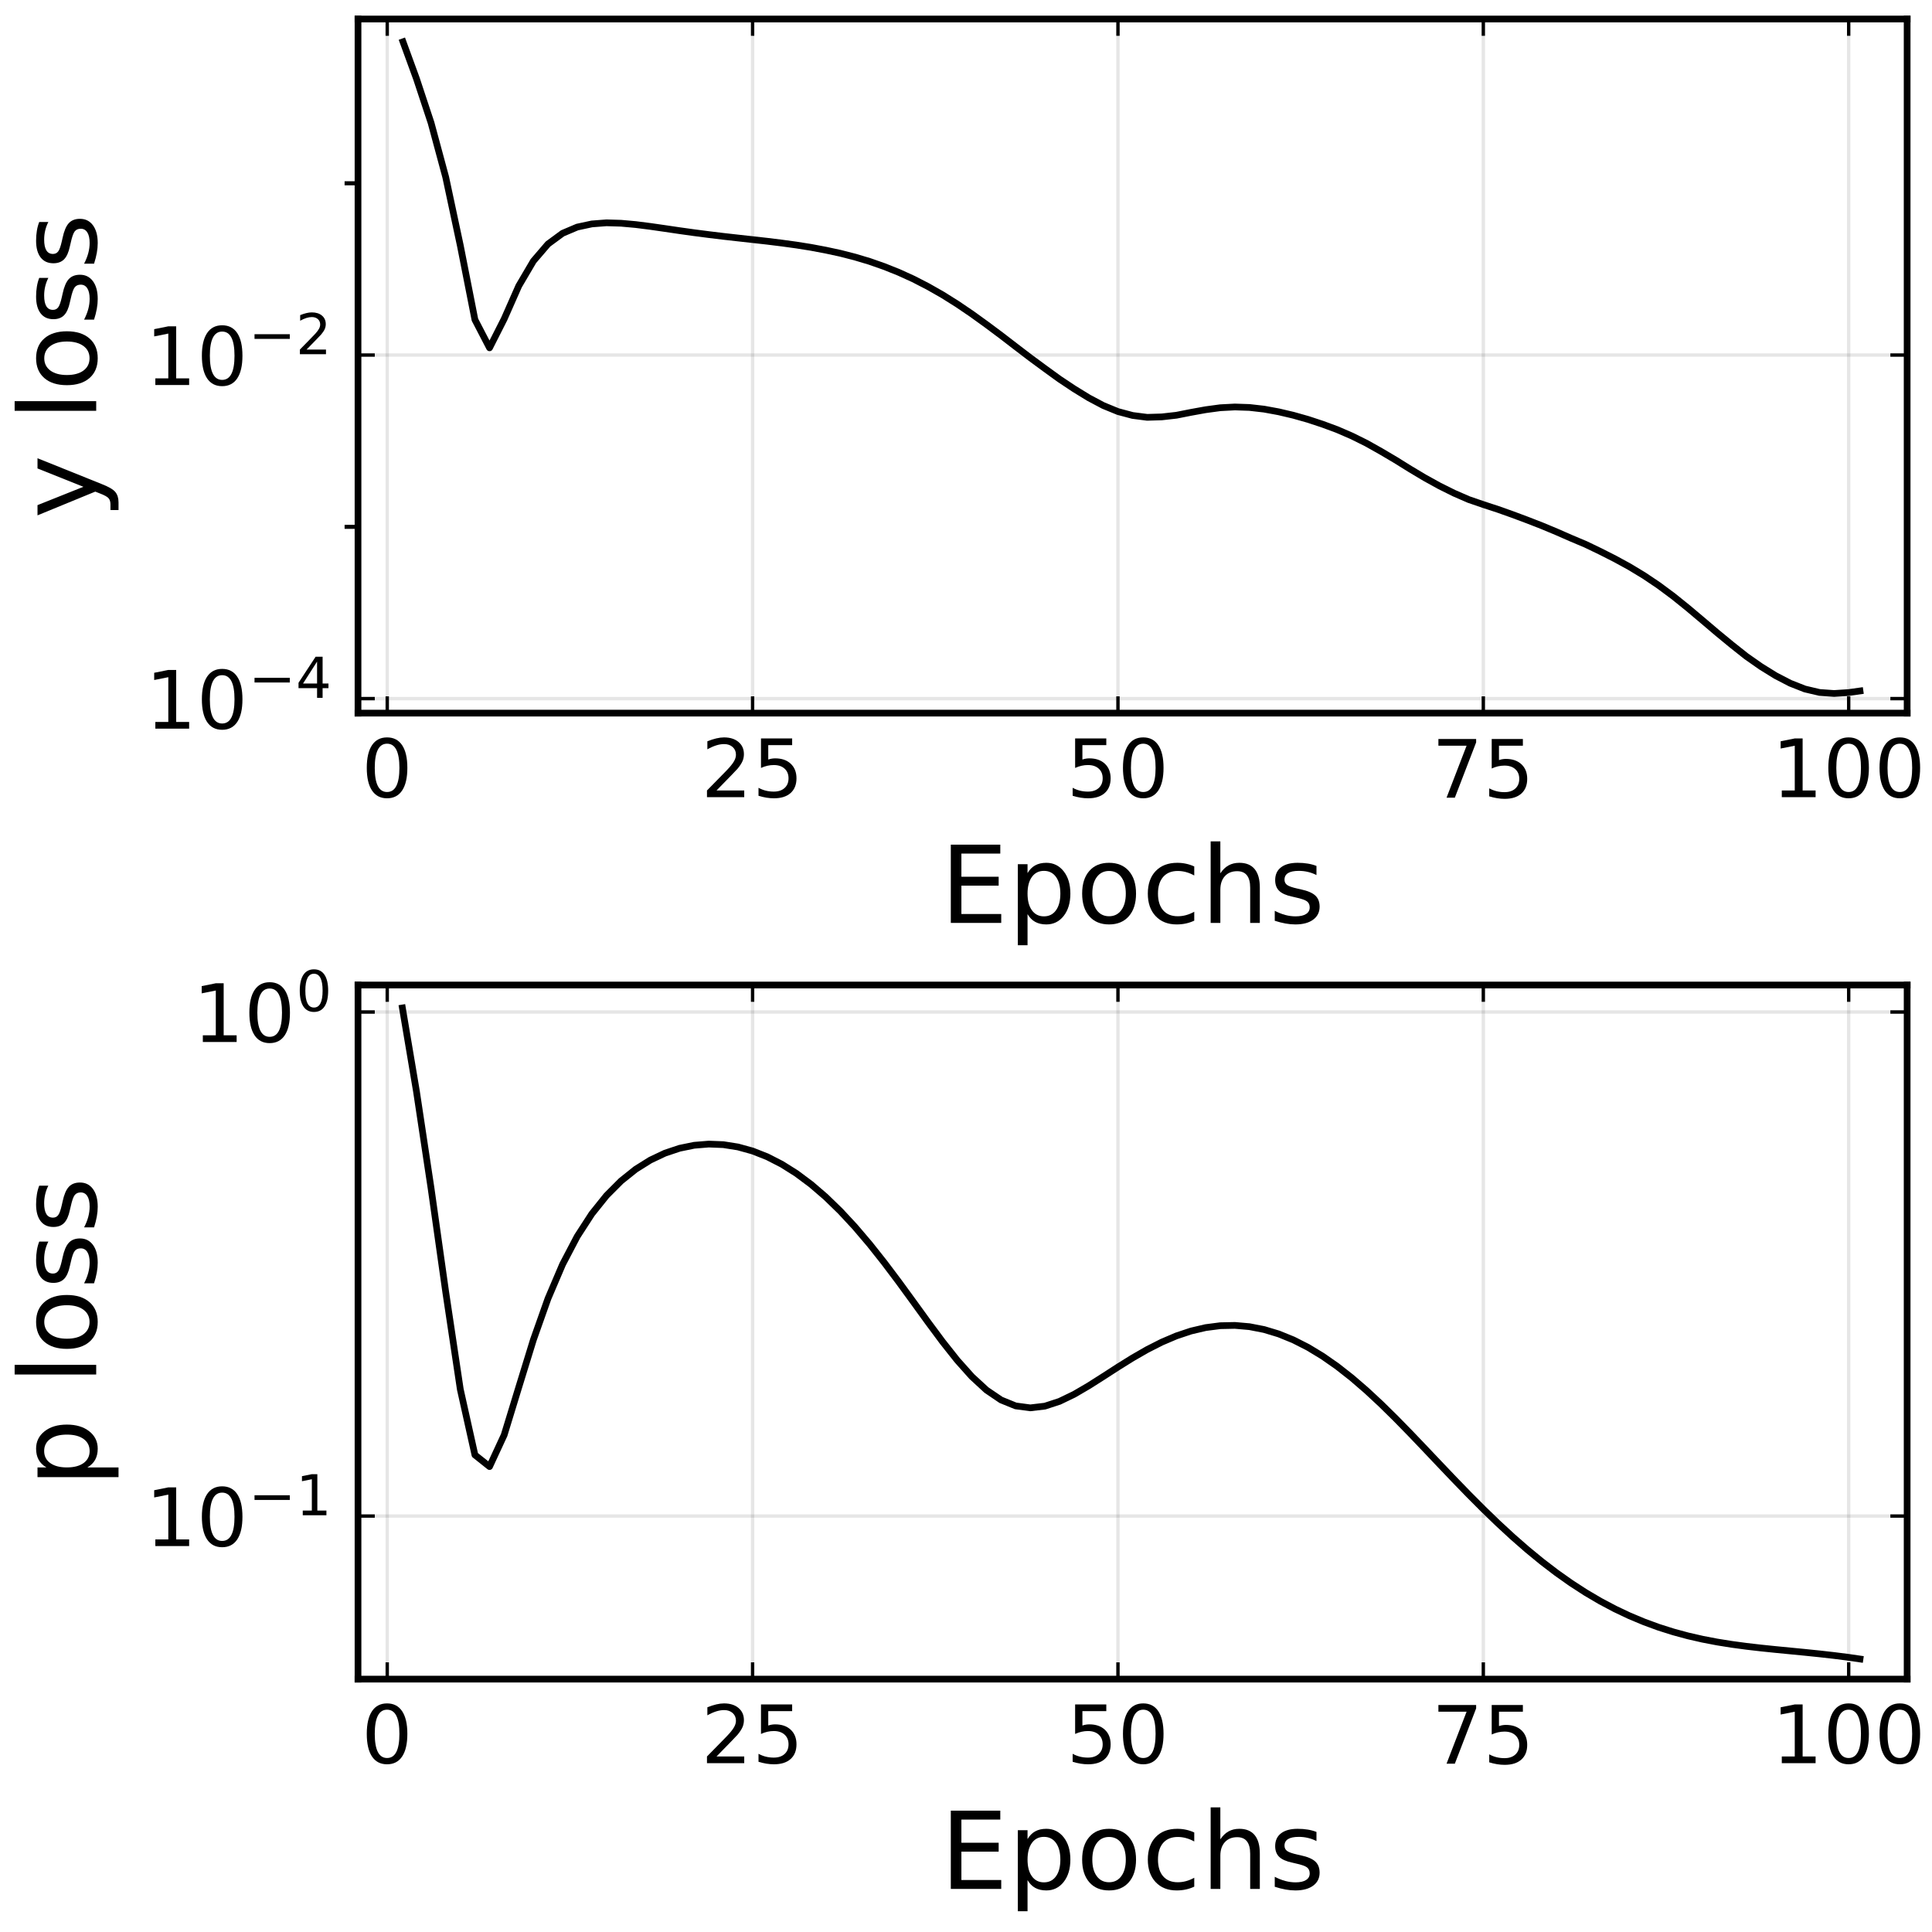
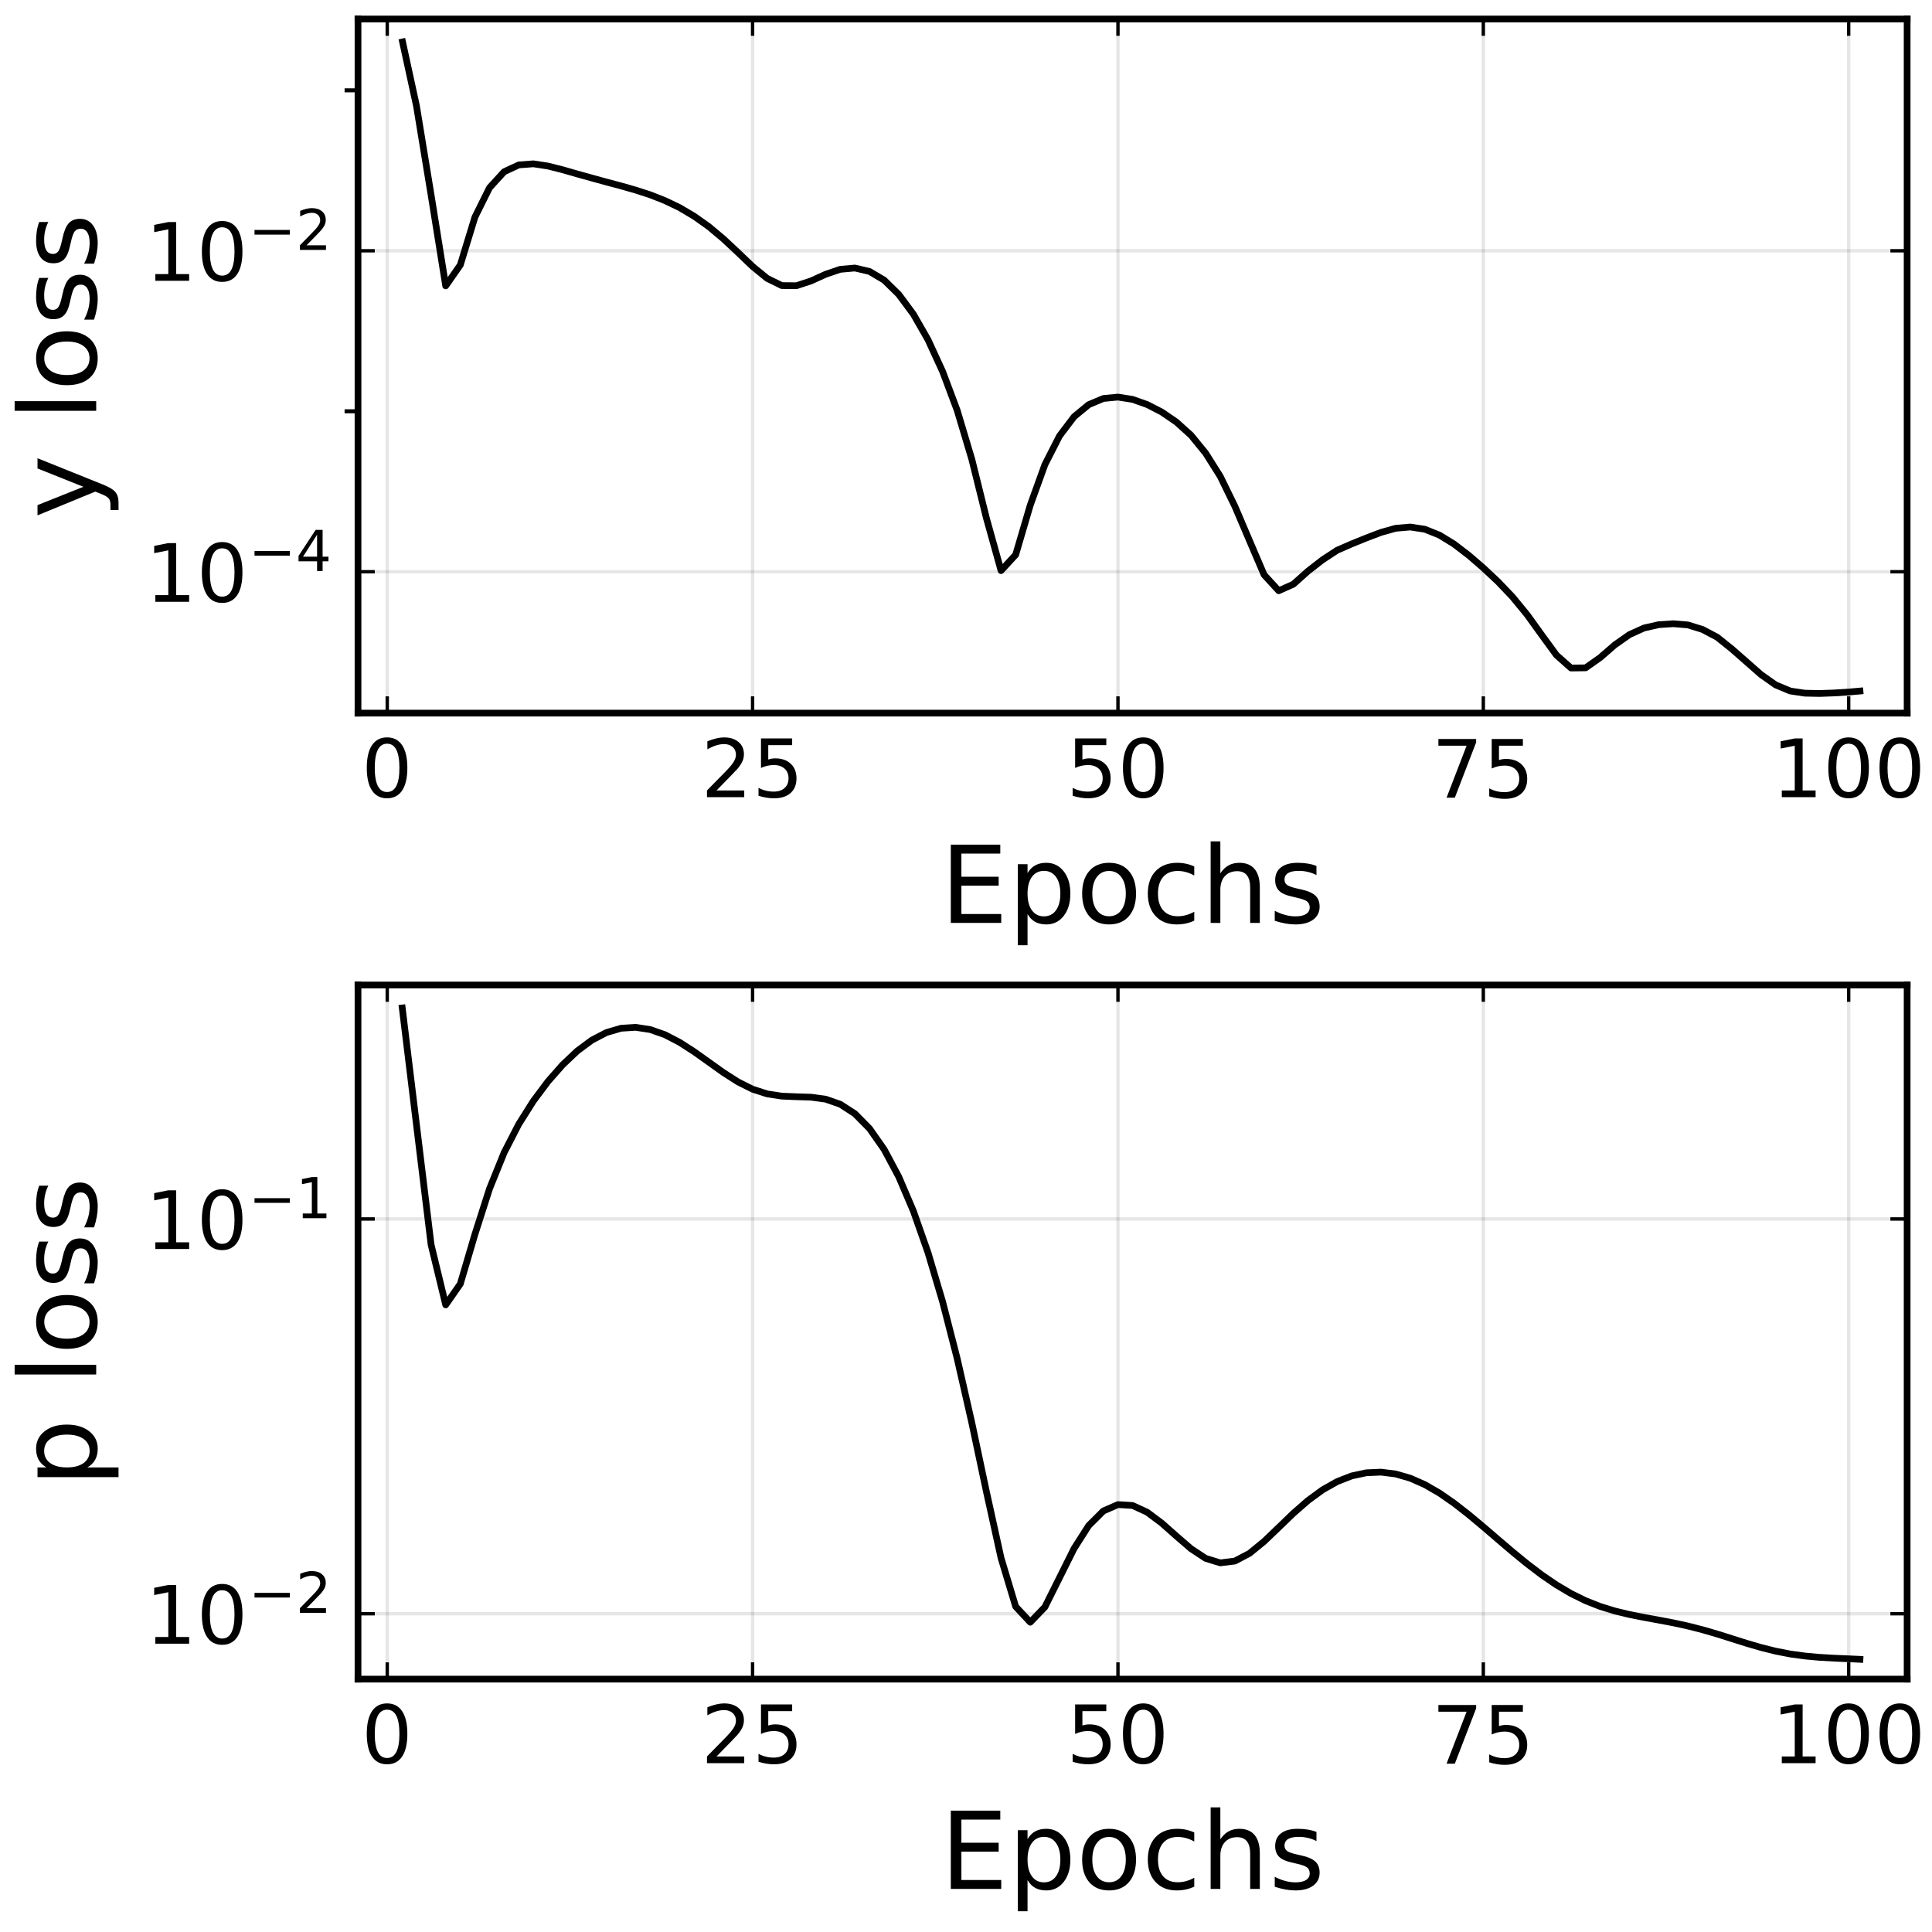
<svg xmlns="http://www.w3.org/2000/svg" xmlns:xlink="http://www.w3.org/1999/xlink" width="288pt" height="288pt" viewBox="0 0 288 288" version="1.1">
  <defs>
    <style type="text/css">*{stroke-linejoin: round; stroke-linecap: butt}</style>
  </defs>
  <g id="figure_1">
    <g id="patch_1">
      <path d="M 0 288  L 288 288  L 288 0  L 0 0  z " style="fill: #ffffff" />
    </g>
    <g id="axes_1">
      <g id="patch_2">
        <path d="M 53.368 106.305  L 284.294 106.305  L 284.294 2.835  L 53.368 2.835  z " style="fill: #ffffff" />
      </g>
      <g id="matplotlib.axis_1">
        <g id="xtick_1">
          <g id="line2d_1">
-             <path d="M 57.725 106.305  L 57.725 2.835  " clip-path="url(#p3e927231e0)" style="fill: none; stroke: #000000; stroke-opacity: 0.1; stroke-width: 0.5; stroke-linecap: square" />
+             <path d="M 57.725 106.305  L 57.725 2.835  " clip-path="url(#p02637c299b)" style="fill: none; stroke: #000000; stroke-opacity: 0.1; stroke-width: 0.5; stroke-linecap: square" />
          </g>
          <g id="line2d_2">
            <defs>
-               <path id="m2ea6e1e4ed" d="M 0 0  L 0 -2.5  " style="stroke: #000000; stroke-width: 0.5" />
-             </defs>
-             <g>
-               <use xlink:href="#m2ea6e1e4ed" x="57.725" y="106.305" style="stroke: #000000; stroke-width: 0.5" />
+               <path id="m5fbf1c9832" d="M 0 0  L 0 -2.5  " style="stroke: #000000; stroke-width: 0.5" />
+             </defs>
+             <g>
+               <use xlink:href="#m5fbf1c9832" x="57.725" y="106.305" style="stroke: #000000; stroke-width: 0.5" />
            </g>
          </g>
          <g id="line2d_3">
            <defs>
-               <path id="m0c3aa3d3f2" d="M 0 0  L 0 2.5  " style="stroke: #000000; stroke-width: 0.5" />
-             </defs>
-             <g>
-               <use xlink:href="#m0c3aa3d3f2" x="57.725" y="2.835" style="stroke: #000000; stroke-width: 0.5" />
+               <path id="m6d2b171570" d="M 0 0  L 0 2.5  " style="stroke: #000000; stroke-width: 0.5" />
+             </defs>
+             <g>
+               <use xlink:href="#m6d2b171570" x="57.725" y="2.835" style="stroke: #000000; stroke-width: 0.5" />
            </g>
          </g>
          <g id="text_1">
            <g transform="translate(53.8848 118.9235)scale(0.12 -0.12)">
              <defs>
                <path id="DejaVuSans-30" d="M 2034 4250  Q 1547 4250 1301 3770  Q 1056 3291 1056 2328  Q 1056 1369 1301 889  Q 1547 409 2034 409  Q 2525 409 2770 889  Q 3016 1369 3016 2328  Q 3016 3291 2770 3770  Q 2525 4250 2034 4250  z M 2034 4750  Q 2819 4750 3233 4129  Q 3647 3509 3647 2328  Q 3647 1150 3233 529  Q 2819 -91 2034 -91  Q 1250 -91 836 529  Q 422 1150 422 2328  Q 422 3509 836 4129  Q 1250 4750 2034 4750  z " transform="scale(0.015625)" />
              </defs>
              <use xlink:href="#DejaVuSans-30" transform="translate(0 0.78125)" />
            </g>
          </g>
        </g>
        <g id="xtick_2">
          <g id="line2d_4">
-             <path d="M 112.189 106.305  L 112.189 2.835  " clip-path="url(#p3e927231e0)" style="fill: none; stroke: #000000; stroke-opacity: 0.1; stroke-width: 0.5; stroke-linecap: square" />
+             <path d="M 112.189 106.305  L 112.189 2.835  " clip-path="url(#p02637c299b)" style="fill: none; stroke: #000000; stroke-opacity: 0.1; stroke-width: 0.5; stroke-linecap: square" />
          </g>
          <g id="line2d_5">
            <g>
-               <use xlink:href="#m2ea6e1e4ed" x="112.189" y="106.305" style="stroke: #000000; stroke-width: 0.5" />
+               <use xlink:href="#m5fbf1c9832" x="112.189" y="106.305" style="stroke: #000000; stroke-width: 0.5" />
            </g>
          </g>
          <g id="line2d_6">
            <g>
-               <use xlink:href="#m0c3aa3d3f2" x="112.189" y="2.835" style="stroke: #000000; stroke-width: 0.5" />
+               <use xlink:href="#m6d2b171570" x="112.189" y="2.835" style="stroke: #000000; stroke-width: 0.5" />
            </g>
          </g>
          <g id="text_2">
            <g transform="translate(104.5087 118.9235)scale(0.12 -0.12)">
              <defs>
                <path id="DejaVuSans-32" d="M 1228 531  L 3431 531  L 3431 0  L 469 0  L 469 531  Q 828 903 1448 1529  Q 2069 2156 2228 2338  Q 2531 2678 2651 2914  Q 2772 3150 2772 3378  Q 2772 3750 2511 3984  Q 2250 4219 1831 4219  Q 1534 4219 1204 4116  Q 875 4013 500 3803  L 500 4441  Q 881 4594 1212 4672  Q 1544 4750 1819 4750  Q 2544 4750 2975 4387  Q 3406 4025 3406 3419  Q 3406 3131 3298 2873  Q 3191 2616 2906 2266  Q 2828 2175 2409 1742  Q 1991 1309 1228 531  z " transform="scale(0.015625)" />
                <path id="DejaVuSans-35" d="M 691 4666  L 3169 4666  L 3169 4134  L 1269 4134  L 1269 2991  Q 1406 3038 1543 3061  Q 1681 3084 1819 3084  Q 2600 3084 3056 2656  Q 3513 2228 3513 1497  Q 3513 744 3044 326  Q 2575 -91 1722 -91  Q 1428 -91 1123 -41  Q 819 9 494 109  L 494 744  Q 775 591 1075 516  Q 1375 441 1709 441  Q 2250 441 2565 725  Q 2881 1009 2881 1497  Q 2881 1984 2565 2268  Q 2250 2553 1709 2553  Q 1456 2553 1204 2497  Q 953 2441 691 2322  L 691 4666  z " transform="scale(0.015625)" />
              </defs>
              <use xlink:href="#DejaVuSans-32" transform="translate(0 0.78125)" />
              <use xlink:href="#DejaVuSans-35" transform="translate(63.62305 0.78125)" />
            </g>
          </g>
        </g>
        <g id="xtick_3">
          <g id="line2d_7">
-             <path d="M 166.653 106.305  L 166.653 2.835  " clip-path="url(#p3e927231e0)" style="fill: none; stroke: #000000; stroke-opacity: 0.1; stroke-width: 0.5; stroke-linecap: square" />
+             <path d="M 166.653 106.305  L 166.653 2.835  " clip-path="url(#p02637c299b)" style="fill: none; stroke: #000000; stroke-opacity: 0.1; stroke-width: 0.5; stroke-linecap: square" />
          </g>
          <g id="line2d_8">
            <g>
-               <use xlink:href="#m2ea6e1e4ed" x="166.653" y="106.305" style="stroke: #000000; stroke-width: 0.5" />
+               <use xlink:href="#m5fbf1c9832" x="166.653" y="106.305" style="stroke: #000000; stroke-width: 0.5" />
            </g>
          </g>
          <g id="line2d_9">
            <g>
-               <use xlink:href="#m0c3aa3d3f2" x="166.653" y="2.835" style="stroke: #000000; stroke-width: 0.5" />
+               <use xlink:href="#m6d2b171570" x="166.653" y="2.835" style="stroke: #000000; stroke-width: 0.5" />
            </g>
          </g>
          <g id="text_3">
            <g transform="translate(158.9725 118.9235)scale(0.12 -0.12)">
              <use xlink:href="#DejaVuSans-35" transform="translate(0 0.78125)" />
              <use xlink:href="#DejaVuSans-30" transform="translate(63.62305 0.78125)" />
            </g>
          </g>
        </g>
        <g id="xtick_4">
          <g id="line2d_10">
-             <path d="M 221.116 106.305  L 221.116 2.835  " clip-path="url(#p3e927231e0)" style="fill: none; stroke: #000000; stroke-opacity: 0.1; stroke-width: 0.5; stroke-linecap: square" />
+             <path d="M 221.116 106.305  L 221.116 2.835  " clip-path="url(#p02637c299b)" style="fill: none; stroke: #000000; stroke-opacity: 0.1; stroke-width: 0.5; stroke-linecap: square" />
          </g>
          <g id="line2d_11">
            <g>
-               <use xlink:href="#m2ea6e1e4ed" x="221.116" y="106.305" style="stroke: #000000; stroke-width: 0.5" />
+               <use xlink:href="#m5fbf1c9832" x="221.116" y="106.305" style="stroke: #000000; stroke-width: 0.5" />
            </g>
          </g>
          <g id="line2d_12">
            <g>
-               <use xlink:href="#m0c3aa3d3f2" x="221.116" y="2.835" style="stroke: #000000; stroke-width: 0.5" />
+               <use xlink:href="#m6d2b171570" x="221.116" y="2.835" style="stroke: #000000; stroke-width: 0.5" />
            </g>
          </g>
          <g id="text_4">
            <g transform="translate(213.4364 118.9235)scale(0.12 -0.12)">
              <defs>
                <path id="DejaVuSans-37" d="M 525 4666  L 3525 4666  L 3525 4397  L 1831 0  L 1172 0  L 2766 4134  L 525 4134  L 525 4666  z " transform="scale(0.015625)" />
              </defs>
              <use xlink:href="#DejaVuSans-37" transform="translate(0 0.09375)" />
              <use xlink:href="#DejaVuSans-35" transform="translate(63.62305 0.09375)" />
            </g>
          </g>
        </g>
        <g id="xtick_5">
          <g id="line2d_13">
-             <path d="M 275.58 106.305  L 275.58 2.835  " clip-path="url(#p3e927231e0)" style="fill: none; stroke: #000000; stroke-opacity: 0.1; stroke-width: 0.5; stroke-linecap: square" />
+             <path d="M 275.58 106.305  L 275.58 2.835  " clip-path="url(#p02637c299b)" style="fill: none; stroke: #000000; stroke-opacity: 0.1; stroke-width: 0.5; stroke-linecap: square" />
          </g>
          <g id="line2d_14">
            <g>
-               <use xlink:href="#m2ea6e1e4ed" x="275.58" y="106.305" style="stroke: #000000; stroke-width: 0.5" />
+               <use xlink:href="#m5fbf1c9832" x="275.58" y="106.305" style="stroke: #000000; stroke-width: 0.5" />
            </g>
          </g>
          <g id="line2d_15">
            <g>
-               <use xlink:href="#m0c3aa3d3f2" x="275.58" y="2.835" style="stroke: #000000; stroke-width: 0.5" />
+               <use xlink:href="#m6d2b171570" x="275.58" y="2.835" style="stroke: #000000; stroke-width: 0.5" />
            </g>
          </g>
          <g id="text_5">
            <g transform="translate(264.1203 118.9235)scale(0.12 -0.12)">
              <defs>
                <path id="DejaVuSans-31" d="M 794 531  L 1825 531  L 1825 4091  L 703 3866  L 703 4441  L 1819 4666  L 2450 4666  L 2450 531  L 3481 531  L 3481 0  L 794 0  L 794 531  z " transform="scale(0.015625)" />
              </defs>
              <use xlink:href="#DejaVuSans-31" transform="translate(0 0.78125)" />
              <use xlink:href="#DejaVuSans-30" transform="translate(63.62305 0.78125)" />
              <use xlink:href="#DejaVuSans-30" transform="translate(127.2461 0.78125)" />
            </g>
          </g>
        </g>
        <g id="text_6">
          <g transform="translate(140.1661 137.5766)scale(0.16 -0.16)">
            <defs>
              <path id="DejaVuSans-45" d="M 628 4666  L 3578 4666  L 3578 4134  L 1259 4134  L 1259 2753  L 3481 2753  L 3481 2222  L 1259 2222  L 1259 531  L 3634 531  L 3634 0  L 628 0  L 628 4666  z " transform="scale(0.015625)" />
              <path id="DejaVuSans-70" d="M 1159 525  L 1159 -1331  L 581 -1331  L 581 3500  L 1159 3500  L 1159 2969  Q 1341 3281 1617 3432  Q 1894 3584 2278 3584  Q 2916 3584 3314 3078  Q 3713 2572 3713 1747  Q 3713 922 3314 415  Q 2916 -91 2278 -91  Q 1894 -91 1617 61  Q 1341 213 1159 525  z M 3116 1747  Q 3116 2381 2855 2742  Q 2594 3103 2138 3103  Q 1681 3103 1420 2742  Q 1159 2381 1159 1747  Q 1159 1113 1420 752  Q 1681 391 2138 391  Q 2594 391 2855 752  Q 3116 1113 3116 1747  z " transform="scale(0.015625)" />
              <path id="DejaVuSans-6f" d="M 1959 3097  Q 1497 3097 1228 2736  Q 959 2375 959 1747  Q 959 1119 1226 758  Q 1494 397 1959 397  Q 2419 397 2687 759  Q 2956 1122 2956 1747  Q 2956 2369 2687 2733  Q 2419 3097 1959 3097  z M 1959 3584  Q 2709 3584 3137 3096  Q 3566 2609 3566 1747  Q 3566 888 3137 398  Q 2709 -91 1959 -91  Q 1206 -91 779 398  Q 353 888 353 1747  Q 353 2609 779 3096  Q 1206 3584 1959 3584  z " transform="scale(0.015625)" />
              <path id="DejaVuSans-63" d="M 3122 3366  L 3122 2828  Q 2878 2963 2633 3030  Q 2388 3097 2138 3097  Q 1578 3097 1268 2742  Q 959 2388 959 1747  Q 959 1106 1268 751  Q 1578 397 2138 397  Q 2388 397 2633 464  Q 2878 531 3122 666  L 3122 134  Q 2881 22 2623 -34  Q 2366 -91 2075 -91  Q 1284 -91 818 406  Q 353 903 353 1747  Q 353 2603 823 3093  Q 1294 3584 2113 3584  Q 2378 3584 2631 3529  Q 2884 3475 3122 3366  z " transform="scale(0.015625)" />
              <path id="DejaVuSans-68" d="M 3513 2113  L 3513 0  L 2938 0  L 2938 2094  Q 2938 2591 2744 2837  Q 2550 3084 2163 3084  Q 1697 3084 1428 2787  Q 1159 2491 1159 1978  L 1159 0  L 581 0  L 581 4863  L 1159 4863  L 1159 2956  Q 1366 3272 1645 3428  Q 1925 3584 2291 3584  Q 2894 3584 3203 3211  Q 3513 2838 3513 2113  z " transform="scale(0.015625)" />
              <path id="DejaVuSans-73" d="M 2834 3397  L 2834 2853  Q 2591 2978 2328 3040  Q 2066 3103 1784 3103  Q 1356 3103 1142 2972  Q 928 2841 928 2578  Q 928 2378 1081 2264  Q 1234 2150 1697 2047  L 1894 2003  Q 2506 1872 2764 1633  Q 3022 1394 3022 966  Q 3022 478 2636 193  Q 2250 -91 1575 -91  Q 1294 -91 989 -36  Q 684 19 347 128  L 347 722  Q 666 556 975 473  Q 1284 391 1588 391  Q 1994 391 2212 530  Q 2431 669 2431 922  Q 2431 1156 2273 1281  Q 2116 1406 1581 1522  L 1381 1569  Q 847 1681 609 1914  Q 372 2147 372 2553  Q 372 3047 722 3315  Q 1072 3584 1716 3584  Q 2034 3584 2315 3537  Q 2597 3491 2834 3397  z " transform="scale(0.015625)" />
            </defs>
            <use xlink:href="#DejaVuSans-45" />
            <use xlink:href="#DejaVuSans-70" x="63.184" />
            <use xlink:href="#DejaVuSans-6f" x="126.66" />
            <use xlink:href="#DejaVuSans-63" x="187.842" />
            <use xlink:href="#DejaVuSans-68" x="242.822" />
            <use xlink:href="#DejaVuSans-73" x="306.201" />
          </g>
        </g>
      </g>
      <g id="matplotlib.axis_2">
        <g id="ytick_1">
          <g id="line2d_16">
-             <path d="M 53.368 104.141  L 284.294 104.141  " clip-path="url(#p3e927231e0)" style="fill: none; stroke: #000000; stroke-opacity: 0.1; stroke-width: 0.5; stroke-linecap: square" />
+             <path d="M 53.368 85.231  L 284.294 85.231  " clip-path="url(#p02637c299b)" style="fill: none; stroke: #000000; stroke-opacity: 0.1; stroke-width: 0.5; stroke-linecap: square" />
          </g>
          <g id="line2d_17">
            <defs>
-               <path id="m6ded59c245" d="M 0 0  L 2.5 0  " style="stroke: #000000; stroke-width: 0.5" />
-             </defs>
-             <g>
-               <use xlink:href="#m6ded59c245" x="53.368" y="104.141" style="stroke: #000000; stroke-width: 0.5" />
+               <path id="m3fc7a93ffe" d="M 0 0  L 2.5 0  " style="stroke: #000000; stroke-width: 0.5" />
+             </defs>
+             <g>
+               <use xlink:href="#m3fc7a93ffe" x="53.368" y="85.231" style="stroke: #000000; stroke-width: 0.5" />
            </g>
          </g>
          <g id="line2d_18">
            <defs>
-               <path id="m26db29a75e" d="M 0 0  L -2.5 0  " style="stroke: #000000; stroke-width: 0.5" />
-             </defs>
-             <g>
-               <use xlink:href="#m26db29a75e" x="284.294" y="104.141" style="stroke: #000000; stroke-width: 0.5" />
+               <path id="m6eb49cb0b3" d="M 0 0  L -2.5 0  " style="stroke: #000000; stroke-width: 0.5" />
+             </defs>
+             <g>
+               <use xlink:href="#m6eb49cb0b3" x="284.294" y="85.231" style="stroke: #000000; stroke-width: 0.5" />
            </g>
          </g>
          <g id="text_7">
-             <g transform="translate(21.66769 108.6997)scale(0.12 -0.12)">
+             <g transform="translate(21.66769 89.78991)scale(0.12 -0.12)">
              <defs>
                <path id="DejaVuSans-2212" d="M 678 2272  L 4684 2272  L 4684 1741  L 678 1741  L 678 2272  z " transform="scale(0.015625)" />
                <path id="DejaVuSans-34" d="M 2419 4116  L 825 1625  L 2419 1625  L 2419 4116  z M 2253 4666  L 3047 4666  L 3047 1625  L 3713 1625  L 3713 1100  L 3047 1100  L 3047 0  L 2419 0  L 2419 1100  L 313 1100  L 313 1709  L 2253 4666  z " transform="scale(0.015625)" />
              </defs>
              <use xlink:href="#DejaVuSans-31" transform="translate(0 0.684375)" />
              <use xlink:href="#DejaVuSans-30" transform="translate(63.62305 0.684375)" />
              <use xlink:href="#DejaVuSans-2212" transform="translate(128.2031 38.96563)scale(0.7)" />
              <use xlink:href="#DejaVuSans-34" transform="translate(186.8555 38.96563)scale(0.7)" />
            </g>
          </g>
        </g>
        <g id="ytick_2">
          <g id="line2d_19">
-             <path d="M 53.368 52.928  L 284.294 52.928  " clip-path="url(#p3e927231e0)" style="fill: none; stroke: #000000; stroke-opacity: 0.1; stroke-width: 0.5; stroke-linecap: square" />
+             <path d="M 53.368 37.385  L 284.294 37.385  " clip-path="url(#p02637c299b)" style="fill: none; stroke: #000000; stroke-opacity: 0.1; stroke-width: 0.5; stroke-linecap: square" />
          </g>
          <g id="line2d_20">
            <g>
-               <use xlink:href="#m6ded59c245" x="53.368" y="52.928" style="stroke: #000000; stroke-width: 0.5" />
+               <use xlink:href="#m3fc7a93ffe" x="53.368" y="37.385" style="stroke: #000000; stroke-width: 0.5" />
            </g>
          </g>
          <g id="line2d_21">
            <g>
-               <use xlink:href="#m26db29a75e" x="284.294" y="52.928" style="stroke: #000000; stroke-width: 0.5" />
+               <use xlink:href="#m6eb49cb0b3" x="284.294" y="37.385" style="stroke: #000000; stroke-width: 0.5" />
            </g>
          </g>
          <g id="text_8">
-             <g transform="translate(21.66769 57.48753)scale(0.12 -0.12)">
+             <g transform="translate(21.66769 41.94451)scale(0.12 -0.12)">
              <use xlink:href="#DejaVuSans-31" transform="translate(0 0.765625)" />
              <use xlink:href="#DejaVuSans-30" transform="translate(63.62305 0.765625)" />
              <use xlink:href="#DejaVuSans-2212" transform="translate(128.2031 39.04688)scale(0.7)" />
              <use xlink:href="#DejaVuSans-32" transform="translate(186.8555 39.04688)scale(0.7)" />
            </g>
          </g>
        </g>
        <g id="ytick_3">
          <g id="line2d_22">
            <defs>
-               <path id="m347ec90d07" d="M 0 0  L -2 0  " style="stroke: #000000; stroke-width: 0.6" />
-             </defs>
-             <g>
-               <use xlink:href="#m347ec90d07" x="53.368" y="78.535" style="stroke: #000000; stroke-width: 0.6" />
+               <path id="m3972f30fe1" d="M 0 0  L -2 0  " style="stroke: #000000; stroke-width: 0.6" />
+             </defs>
+             <g>
+               <use xlink:href="#m3972f30fe1" x="53.368" y="61.308" style="stroke: #000000; stroke-width: 0.6" />
            </g>
          </g>
        </g>
        <g id="ytick_4">
          <g id="line2d_23">
            <g>
-               <use xlink:href="#m347ec90d07" x="53.368" y="27.322" style="stroke: #000000; stroke-width: 0.6" />
+               <use xlink:href="#m3972f30fe1" x="53.368" y="13.463" style="stroke: #000000; stroke-width: 0.6" />
            </g>
          </g>
        </g>
        <g id="text_9">
          <g transform="translate(14.34019 77.3)rotate(-90)scale(0.16 -0.16)">
            <defs>
              <path id="DejaVuSans-79" d="M 2059 -325  Q 1816 -950 1584 -1140  Q 1353 -1331 966 -1331  L 506 -1331  L 506 -850  L 844 -850  Q 1081 -850 1212 -737  Q 1344 -625 1503 -206  L 1606 56  L 191 3500  L 800 3500  L 1894 763  L 2988 3500  L 3597 3500  L 2059 -325  z " transform="scale(0.015625)" />
              <path id="DejaVuSans-20" transform="scale(0.015625)" />
              <path id="DejaVuSans-6c" d="M 603 4863  L 1178 4863  L 1178 0  L 603 0  L 603 4863  z " transform="scale(0.015625)" />
            </defs>
            <use xlink:href="#DejaVuSans-79" />
            <use xlink:href="#DejaVuSans-20" x="59.18" />
            <use xlink:href="#DejaVuSans-6c" x="90.967" />
            <use xlink:href="#DejaVuSans-6f" x="118.75" />
            <use xlink:href="#DejaVuSans-73" x="179.932" />
            <use xlink:href="#DejaVuSans-73" x="232.031" />
          </g>
        </g>
      </g>
      <g id="line2d_24">
-         <path d="M 59.903 5.763  L 62.082 11.732  L 64.26 18.318  L 66.439 26.393  L 68.618 36.6  L 70.796 47.657  L 72.975 51.852  L 75.153 47.552  L 77.332 42.619  L 79.51 38.915  L 81.689 36.375  L 83.867 34.774  L 86.046 33.85  L 88.225 33.381  L 90.403 33.214  L 92.582 33.279  L 94.76 33.474  L 96.939 33.751  L 99.117 34.063  L 101.296 34.385  L 103.474 34.688  L 105.653 34.969  L 107.832 35.233  L 110.01 35.478  L 112.189 35.719  L 114.367 35.962  L 116.546 36.231  L 118.724 36.529  L 120.903 36.876  L 123.081 37.286  L 125.26 37.755  L 127.439 38.314  L 129.617 38.965  L 131.796 39.728  L 133.974 40.599  L 136.153 41.59  L 138.331 42.711  L 140.51 43.951  L 142.688 45.317  L 144.867 46.796  L 147.046 48.368  L 149.224 49.992  L 151.403 51.667  L 153.581 53.33  L 155.76 54.935  L 157.938 56.515  L 160.117 57.963  L 162.295 59.301  L 164.474 60.456  L 166.653 61.35  L 168.831 61.931  L 171.01 62.212  L 173.188 62.146  L 175.367 61.9  L 177.545 61.47  L 179.724 61.076  L 181.902 60.781  L 184.081 60.667  L 186.26 60.74  L 188.438 60.989  L 190.617 61.389  L 192.795 61.901  L 194.974 62.517  L 197.152 63.236  L 199.331 64.041  L 201.509 64.984  L 203.688 66.064  L 205.867 67.289  L 208.045 68.576  L 210.224 69.932  L 212.402 71.231  L 214.581 72.435  L 216.759 73.518  L 218.938 74.467  L 221.116 75.215  L 223.295 75.928  L 225.474 76.702  L 227.652 77.516  L 229.831 78.364  L 232.009 79.272  L 234.188 80.227  L 236.366 81.145  L 238.545 82.193  L 240.723 83.296  L 242.902 84.486  L 245.08 85.803  L 247.259 87.267  L 249.438 88.886  L 251.616 90.64  L 253.795 92.475  L 255.973 94.325  L 258.152 96.118  L 260.33 97.845  L 262.509 99.369  L 264.687 100.718  L 266.866 101.848  L 269.045 102.706  L 271.223 103.221  L 273.402 103.377  L 275.58 103.237  L 277.759 102.93  " clip-path="url(#p3e927231e0)" style="fill: none; stroke: #000000" />
+         <path d="M 59.903 5.763  L 62.082 15.782  L 64.26 29.053  L 66.439 42.617  L 68.618 39.497  L 70.796 32.366  L 72.975 27.979  L 75.153 25.6  L 77.332 24.584  L 79.51 24.421  L 81.689 24.754  L 83.867 25.304  L 86.046 25.931  L 88.225 26.537  L 90.403 27.135  L 92.582 27.714  L 94.76 28.337  L 96.939 29.041  L 99.117 29.902  L 101.296 30.945  L 103.474 32.234  L 105.653 33.778  L 107.832 35.602  L 110.01 37.638  L 112.189 39.724  L 114.367 41.502  L 116.546 42.571  L 118.724 42.591  L 120.903 41.876  L 123.081 40.885  L 125.26 40.146  L 127.439 39.954  L 129.617 40.465  L 131.796 41.755  L 133.974 43.888  L 136.153 46.832  L 138.331 50.632  L 140.51 55.369  L 142.688 61.174  L 144.867 68.463  L 147.046 77.249  L 149.224 85.061  L 151.403 82.699  L 153.581 75.301  L 155.76 69.264  L 157.938 64.988  L 160.117 62.113  L 162.295 60.318  L 164.474 59.402  L 166.653 59.193  L 168.831 59.535  L 171.01 60.306  L 173.188 61.426  L 175.367 62.917  L 177.545 64.883  L 179.724 67.554  L 181.902 71.015  L 184.081 75.477  L 186.26 80.588  L 188.438 85.685  L 190.617 88.059  L 192.795 87.089  L 194.974 85.142  L 197.152 83.45  L 199.331 82.023  L 201.509 81.074  L 203.688 80.191  L 205.867 79.362  L 208.045 78.751  L 210.224 78.563  L 212.402 78.895  L 214.581 79.769  L 216.759 81.107  L 218.938 82.778  L 221.116 84.656  L 223.295 86.699  L 225.474 88.985  L 227.652 91.64  L 229.831 94.663  L 232.009 97.647  L 234.188 99.581  L 236.366 99.555  L 238.545 98.016  L 240.723 96.129  L 242.902 94.598  L 245.08 93.613  L 247.259 93.119  L 249.438 92.977  L 251.616 93.16  L 253.795 93.834  L 255.973 94.984  L 258.152 96.73  L 260.33 98.639  L 262.509 100.556  L 264.687 102.094  L 266.866 103.005  L 269.045 103.331  L 271.223 103.377  L 273.402 103.299  L 275.58 103.162  L 277.759 102.967  " clip-path="url(#p02637c299b)" style="fill: none; stroke: #000000" />
      </g>
      <g id="patch_3">
        <path d="M 53.368 106.305  L 53.368 2.835  " style="fill: none; stroke: #000000; stroke-linejoin: miter; stroke-linecap: square" />
      </g>
      <g id="patch_4">
        <path d="M 284.294 106.305  L 284.294 2.835  " style="fill: none; stroke: #000000; stroke-linejoin: miter; stroke-linecap: square" />
      </g>
      <g id="patch_5">
        <path d="M 53.368 106.305  L 284.294 106.305  " style="fill: none; stroke: #000000; stroke-linejoin: miter; stroke-linecap: square" />
      </g>
      <g id="patch_6">
        <path d="M 53.368 2.835  L 284.294 2.835  " style="fill: none; stroke: #000000; stroke-linejoin: miter; stroke-linecap: square" />
      </g>
    </g>
    <g id="axes_2">
      <g id="patch_7">
        <path d="M 53.368 250.305  L 284.294 250.305  L 284.294 146.835  L 53.368 146.835  z " style="fill: #ffffff" />
      </g>
      <g id="matplotlib.axis_3">
        <g id="xtick_6">
          <g id="line2d_25">
-             <path d="M 57.725 250.305  L 57.725 146.835  " clip-path="url(#p2edf98ffff)" style="fill: none; stroke: #000000; stroke-opacity: 0.1; stroke-width: 0.5; stroke-linecap: square" />
+             <path d="M 57.725 250.305  L 57.725 146.835  " clip-path="url(#p305d5e1557)" style="fill: none; stroke: #000000; stroke-opacity: 0.1; stroke-width: 0.5; stroke-linecap: square" />
          </g>
          <g id="line2d_26">
            <g>
-               <use xlink:href="#m2ea6e1e4ed" x="57.725" y="250.305" style="stroke: #000000; stroke-width: 0.5" />
+               <use xlink:href="#m5fbf1c9832" x="57.725" y="250.305" style="stroke: #000000; stroke-width: 0.5" />
            </g>
          </g>
          <g id="line2d_27">
            <g>
-               <use xlink:href="#m0c3aa3d3f2" x="57.725" y="146.835" style="stroke: #000000; stroke-width: 0.5" />
+               <use xlink:href="#m6d2b171570" x="57.725" y="146.835" style="stroke: #000000; stroke-width: 0.5" />
            </g>
          </g>
          <g id="text_10">
            <g transform="translate(53.8848 262.9235)scale(0.12 -0.12)">
              <use xlink:href="#DejaVuSans-30" transform="translate(0 0.78125)" />
            </g>
          </g>
        </g>
        <g id="xtick_7">
          <g id="line2d_28">
-             <path d="M 112.189 250.305  L 112.189 146.835  " clip-path="url(#p2edf98ffff)" style="fill: none; stroke: #000000; stroke-opacity: 0.1; stroke-width: 0.5; stroke-linecap: square" />
+             <path d="M 112.189 250.305  L 112.189 146.835  " clip-path="url(#p305d5e1557)" style="fill: none; stroke: #000000; stroke-opacity: 0.1; stroke-width: 0.5; stroke-linecap: square" />
          </g>
          <g id="line2d_29">
            <g>
-               <use xlink:href="#m2ea6e1e4ed" x="112.189" y="250.305" style="stroke: #000000; stroke-width: 0.5" />
+               <use xlink:href="#m5fbf1c9832" x="112.189" y="250.305" style="stroke: #000000; stroke-width: 0.5" />
            </g>
          </g>
          <g id="line2d_30">
            <g>
-               <use xlink:href="#m0c3aa3d3f2" x="112.189" y="146.835" style="stroke: #000000; stroke-width: 0.5" />
+               <use xlink:href="#m6d2b171570" x="112.189" y="146.835" style="stroke: #000000; stroke-width: 0.5" />
            </g>
          </g>
          <g id="text_11">
            <g transform="translate(104.5087 262.9235)scale(0.12 -0.12)">
              <use xlink:href="#DejaVuSans-32" transform="translate(0 0.78125)" />
              <use xlink:href="#DejaVuSans-35" transform="translate(63.62305 0.78125)" />
            </g>
          </g>
        </g>
        <g id="xtick_8">
          <g id="line2d_31">
-             <path d="M 166.653 250.305  L 166.653 146.835  " clip-path="url(#p2edf98ffff)" style="fill: none; stroke: #000000; stroke-opacity: 0.1; stroke-width: 0.5; stroke-linecap: square" />
+             <path d="M 166.653 250.305  L 166.653 146.835  " clip-path="url(#p305d5e1557)" style="fill: none; stroke: #000000; stroke-opacity: 0.1; stroke-width: 0.5; stroke-linecap: square" />
          </g>
          <g id="line2d_32">
            <g>
-               <use xlink:href="#m2ea6e1e4ed" x="166.653" y="250.305" style="stroke: #000000; stroke-width: 0.5" />
+               <use xlink:href="#m5fbf1c9832" x="166.653" y="250.305" style="stroke: #000000; stroke-width: 0.5" />
            </g>
          </g>
          <g id="line2d_33">
            <g>
-               <use xlink:href="#m0c3aa3d3f2" x="166.653" y="146.835" style="stroke: #000000; stroke-width: 0.5" />
+               <use xlink:href="#m6d2b171570" x="166.653" y="146.835" style="stroke: #000000; stroke-width: 0.5" />
            </g>
          </g>
          <g id="text_12">
            <g transform="translate(158.9725 262.9235)scale(0.12 -0.12)">
              <use xlink:href="#DejaVuSans-35" transform="translate(0 0.78125)" />
              <use xlink:href="#DejaVuSans-30" transform="translate(63.62305 0.78125)" />
            </g>
          </g>
        </g>
        <g id="xtick_9">
          <g id="line2d_34">
-             <path d="M 221.116 250.305  L 221.116 146.835  " clip-path="url(#p2edf98ffff)" style="fill: none; stroke: #000000; stroke-opacity: 0.1; stroke-width: 0.5; stroke-linecap: square" />
+             <path d="M 221.116 250.305  L 221.116 146.835  " clip-path="url(#p305d5e1557)" style="fill: none; stroke: #000000; stroke-opacity: 0.1; stroke-width: 0.5; stroke-linecap: square" />
          </g>
          <g id="line2d_35">
            <g>
-               <use xlink:href="#m2ea6e1e4ed" x="221.116" y="250.305" style="stroke: #000000; stroke-width: 0.5" />
+               <use xlink:href="#m5fbf1c9832" x="221.116" y="250.305" style="stroke: #000000; stroke-width: 0.5" />
            </g>
          </g>
          <g id="line2d_36">
            <g>
-               <use xlink:href="#m0c3aa3d3f2" x="221.116" y="146.835" style="stroke: #000000; stroke-width: 0.5" />
+               <use xlink:href="#m6d2b171570" x="221.116" y="146.835" style="stroke: #000000; stroke-width: 0.5" />
            </g>
          </g>
          <g id="text_13">
            <g transform="translate(213.4364 262.9235)scale(0.12 -0.12)">
              <use xlink:href="#DejaVuSans-37" transform="translate(0 0.09375)" />
              <use xlink:href="#DejaVuSans-35" transform="translate(63.62305 0.09375)" />
            </g>
          </g>
        </g>
        <g id="xtick_10">
          <g id="line2d_37">
-             <path d="M 275.58 250.305  L 275.58 146.835  " clip-path="url(#p2edf98ffff)" style="fill: none; stroke: #000000; stroke-opacity: 0.1; stroke-width: 0.5; stroke-linecap: square" />
+             <path d="M 275.58 250.305  L 275.58 146.835  " clip-path="url(#p305d5e1557)" style="fill: none; stroke: #000000; stroke-opacity: 0.1; stroke-width: 0.5; stroke-linecap: square" />
          </g>
          <g id="line2d_38">
            <g>
-               <use xlink:href="#m2ea6e1e4ed" x="275.58" y="250.305" style="stroke: #000000; stroke-width: 0.5" />
+               <use xlink:href="#m5fbf1c9832" x="275.58" y="250.305" style="stroke: #000000; stroke-width: 0.5" />
            </g>
          </g>
          <g id="line2d_39">
            <g>
-               <use xlink:href="#m0c3aa3d3f2" x="275.58" y="146.835" style="stroke: #000000; stroke-width: 0.5" />
+               <use xlink:href="#m6d2b171570" x="275.58" y="146.835" style="stroke: #000000; stroke-width: 0.5" />
            </g>
          </g>
          <g id="text_14">
            <g transform="translate(264.1203 262.9235)scale(0.12 -0.12)">
              <use xlink:href="#DejaVuSans-31" transform="translate(0 0.78125)" />
              <use xlink:href="#DejaVuSans-30" transform="translate(63.62305 0.78125)" />
              <use xlink:href="#DejaVuSans-30" transform="translate(127.2461 0.78125)" />
            </g>
          </g>
        </g>
        <g id="text_15">
          <g transform="translate(140.1661 281.5766)scale(0.16 -0.16)">
            <use xlink:href="#DejaVuSans-45" />
            <use xlink:href="#DejaVuSans-70" x="63.184" />
            <use xlink:href="#DejaVuSans-6f" x="126.66" />
            <use xlink:href="#DejaVuSans-63" x="187.842" />
            <use xlink:href="#DejaVuSans-68" x="242.822" />
            <use xlink:href="#DejaVuSans-73" x="306.201" />
          </g>
        </g>
      </g>
      <g id="matplotlib.axis_4">
        <g id="ytick_5">
          <g id="line2d_40">
-             <path d="M 53.368 225.995  L 284.294 225.995  " clip-path="url(#p2edf98ffff)" style="fill: none; stroke: #000000; stroke-opacity: 0.1; stroke-width: 0.5; stroke-linecap: square" />
+             <path d="M 53.368 240.554  L 284.294 240.554  " clip-path="url(#p305d5e1557)" style="fill: none; stroke: #000000; stroke-opacity: 0.1; stroke-width: 0.5; stroke-linecap: square" />
          </g>
          <g id="line2d_41">
            <g>
-               <use xlink:href="#m6ded59c245" x="53.368" y="225.995" style="stroke: #000000; stroke-width: 0.5" />
+               <use xlink:href="#m3fc7a93ffe" x="53.368" y="240.554" style="stroke: #000000; stroke-width: 0.5" />
            </g>
          </g>
          <g id="line2d_42">
            <g>
-               <use xlink:href="#m26db29a75e" x="284.294" y="225.995" style="stroke: #000000; stroke-width: 0.5" />
+               <use xlink:href="#m6eb49cb0b3" x="284.294" y="240.554" style="stroke: #000000; stroke-width: 0.5" />
            </g>
          </g>
          <g id="text_16">
-             <g transform="translate(21.66769 230.5539)scale(0.12 -0.12)">
+             <g transform="translate(21.66769 245.113)scale(0.12 -0.12)">
+               <use xlink:href="#DejaVuSans-31" transform="translate(0 0.765625)" />
+               <use xlink:href="#DejaVuSans-30" transform="translate(63.62305 0.765625)" />
+               <use xlink:href="#DejaVuSans-2212" transform="translate(128.2031 39.04688)scale(0.7)" />
+               <use xlink:href="#DejaVuSans-32" transform="translate(186.8555 39.04688)scale(0.7)" />
+             </g>
+           </g>
+         </g>
+         <g id="ytick_6">
+           <g id="line2d_43">
+             <path d="M 53.368 181.709  L 284.294 181.709  " clip-path="url(#p305d5e1557)" style="fill: none; stroke: #000000; stroke-opacity: 0.1; stroke-width: 0.5; stroke-linecap: square" />
+           </g>
+           <g id="line2d_44">
+             <g>
+               <use xlink:href="#m3fc7a93ffe" x="53.368" y="181.709" style="stroke: #000000; stroke-width: 0.5" />
+             </g>
+           </g>
+           <g id="line2d_45">
+             <g>
+               <use xlink:href="#m6eb49cb0b3" x="284.294" y="181.709" style="stroke: #000000; stroke-width: 0.5" />
+             </g>
+           </g>
+           <g id="text_17">
+             <g transform="translate(21.66769 186.2682)scale(0.12 -0.12)">
              <use xlink:href="#DejaVuSans-31" transform="translate(0 0.684375)" />
              <use xlink:href="#DejaVuSans-30" transform="translate(63.62305 0.684375)" />
              <use xlink:href="#DejaVuSans-2212" transform="translate(128.2031 38.96563)scale(0.7)" />
              <use xlink:href="#DejaVuSans-31" transform="translate(186.8555 38.96563)scale(0.7)" />
-             </g>
-           </g>
-         </g>
-         <g id="ytick_6">
-           <g id="line2d_43">
-             <path d="M 53.368 150.858  L 284.294 150.858  " clip-path="url(#p2edf98ffff)" style="fill: none; stroke: #000000; stroke-opacity: 0.1; stroke-width: 0.5; stroke-linecap: square" />
-           </g>
-           <g id="line2d_44">
-             <g>
-               <use xlink:href="#m6ded59c245" x="53.368" y="150.858" style="stroke: #000000; stroke-width: 0.5" />
-             </g>
-           </g>
-           <g id="line2d_45">
-             <g>
-               <use xlink:href="#m26db29a75e" x="284.294" y="150.858" style="stroke: #000000; stroke-width: 0.5" />
-             </g>
-           </g>
-           <g id="text_17">
-             <g transform="translate(28.74769 155.4168)scale(0.12 -0.12)">
-               <use xlink:href="#DejaVuSans-31" transform="translate(0 0.765625)" />
-               <use xlink:href="#DejaVuSans-30" transform="translate(63.62305 0.765625)" />
-               <use xlink:href="#DejaVuSans-30" transform="translate(128.2031 39.04688)scale(0.7)" />
            </g>
          </g>
        </g>
        <g id="text_18">
          <g transform="translate(14.34019 221.6438)rotate(-90)scale(0.16 -0.16)">
            <use xlink:href="#DejaVuSans-70" />
            <use xlink:href="#DejaVuSans-20" x="63.477" />
            <use xlink:href="#DejaVuSans-6c" x="95.264" />
            <use xlink:href="#DejaVuSans-6f" x="123.047" />
            <use xlink:href="#DejaVuSans-73" x="184.229" />
            <use xlink:href="#DejaVuSans-73" x="236.328" />
          </g>
        </g>
      </g>
      <g id="line2d_46">
-         <path d="M 59.903 149.763  L 62.082 162.698  L 64.26 177.149  L 66.439 192.576  L 68.618 207.111  L 70.796 216.885  L 72.975 218.621  L 75.153 213.919  L 77.332 206.793  L 79.51 199.723  L 81.689 193.57  L 83.867 188.467  L 86.046 184.311  L 88.225 180.946  L 90.403 178.229  L 92.582 176.043  L 94.76 174.3  L 96.939 172.935  L 99.117 171.903  L 101.296 171.173  L 103.474 170.725  L 105.653 170.547  L 107.832 170.632  L 110.01 170.976  L 112.189 171.578  L 114.367 172.437  L 116.546 173.552  L 118.724 174.923  L 120.903 176.547  L 123.081 178.419  L 125.26 180.534  L 127.439 182.88  L 129.617 185.439  L 131.796 188.185  L 133.974 191.079  L 136.153 194.067  L 138.331 197.075  L 140.51 200.01  L 142.688 202.76  L 144.867 205.201  L 147.046 207.21  L 149.224 208.689  L 151.403 209.576  L 153.581 209.867  L 155.76 209.611  L 157.938 208.9  L 160.117 207.849  L 162.295 206.577  L 164.474 205.192  L 166.653 203.784  L 168.831 202.427  L 171.01 201.174  L 173.188 200.069  L 175.367 199.14  L 177.545 198.413  L 179.724 197.903  L 181.902 197.621  L 184.081 197.575  L 186.26 197.765  L 188.438 198.191  L 190.617 198.849  L 192.795 199.735  L 194.974 200.841  L 197.152 202.16  L 199.331 203.681  L 201.509 205.39  L 203.688 207.269  L 205.867 209.294  L 208.045 211.437  L 210.224 213.665  L 212.402 215.945  L 214.581 218.244  L 216.759 220.531  L 218.938 222.779  L 221.116 224.965  L 223.295 227.07  L 225.474 229.081  L 227.652 230.986  L 229.831 232.776  L 232.009 234.443  L 234.188 235.984  L 236.366 237.396  L 238.545 238.678  L 240.723 239.834  L 242.902 240.865  L 245.08 241.777  L 247.259 242.576  L 249.438 243.266  L 251.616 243.857  L 253.795 244.355  L 255.973 244.773  L 258.152 245.121  L 260.33 245.414  L 262.509 245.665  L 264.687 245.89  L 266.866 246.101  L 269.045 246.313  L 271.223 246.537  L 273.402 246.783  L 275.58 247.061  L 277.759 247.377  " clip-path="url(#p2edf98ffff)" style="fill: none; stroke: #000000" />
+         <path d="M 59.903 149.763  L 62.082 167.655  L 64.26 185.528  L 66.439 194.517  L 68.618 191.387  L 70.796 183.996  L 72.975 177.194  L 75.153 171.809  L 77.332 167.574  L 79.51 164.122  L 81.689 161.21  L 83.867 158.732  L 86.046 156.67  L 88.225 155.054  L 90.403 153.918  L 92.582 153.281  L 94.76 153.142  L 96.939 153.477  L 99.117 154.242  L 101.296 155.372  L 103.474 156.774  L 105.653 158.326  L 107.832 159.881  L 110.01 161.276  L 112.189 162.366  L 114.367 163.068  L 116.546 163.399  L 118.724 163.489  L 120.903 163.557  L 123.081 163.852  L 125.26 164.61  L 127.439 166.023  L 129.617 168.232  L 131.796 171.339  L 133.974 175.416  L 136.153 180.522  L 138.331 186.712  L 140.51 194.035  L 142.688 202.52  L 144.867 212.092  L 147.046 222.372  L 149.224 232.248  L 151.403 239.486  L 153.581 241.82  L 155.76 239.555  L 157.938 235.191  L 160.117 230.822  L 162.295 227.411  L 164.474 225.238  L 166.653 224.288  L 168.831 224.419  L 171.01 225.427  L 173.188 227.054  L 175.367 228.988  L 177.545 230.867  L 179.724 232.305  L 181.902 232.974  L 184.081 232.705  L 186.26 231.557  L 188.438 229.777  L 190.617 227.69  L 192.795 225.59  L 194.974 223.684  L 197.152 222.088  L 199.331 220.857  L 201.509 220.009  L 203.688 219.543  L 205.867 219.45  L 208.045 219.723  L 210.224 220.351  L 212.402 221.312  L 214.581 222.572  L 216.759 224.083  L 218.938 225.782  L 221.116 227.601  L 223.295 229.472  L 225.474 231.329  L 227.652 233.112  L 229.831 234.77  L 232.009 236.259  L 234.188 237.547  L 236.366 238.618  L 238.545 239.477  L 240.723 240.148  L 242.902 240.673  L 245.08 241.105  L 247.259 241.501  L 249.438 241.915  L 251.616 242.388  L 253.795 242.944  L 255.973 243.578  L 258.152 244.264  L 260.33 244.952  L 262.509 245.59  L 264.687 246.134  L 266.866 246.558  L 269.045 246.859  L 271.223 247.056  L 273.402 247.181  L 275.58 247.274  L 277.759 247.377  " clip-path="url(#p305d5e1557)" style="fill: none; stroke: #000000" />
      </g>
      <g id="patch_8">
        <path d="M 53.368 250.305  L 53.368 146.835  " style="fill: none; stroke: #000000; stroke-linejoin: miter; stroke-linecap: square" />
      </g>
      <g id="patch_9">
        <path d="M 284.294 250.305  L 284.294 146.835  " style="fill: none; stroke: #000000; stroke-linejoin: miter; stroke-linecap: square" />
      </g>
      <g id="patch_10">
        <path d="M 53.368 250.305  L 284.294 250.305  " style="fill: none; stroke: #000000; stroke-linejoin: miter; stroke-linecap: square" />
      </g>
      <g id="patch_11">
        <path d="M 53.368 146.835  L 284.294 146.835  " style="fill: none; stroke: #000000; stroke-linejoin: miter; stroke-linecap: square" />
      </g>
    </g>
  </g>
  <defs>
-     <clipPath id="p3e927231e0">
+     <clipPath id="p02637c299b">
      <rect x="53.368" y="2.835" width="230.927" height="103.471" />
    </clipPath>
-     <clipPath id="p2edf98ffff">
+     <clipPath id="p305d5e1557">
      <rect x="53.368" y="146.835" width="230.927" height="103.471" />
    </clipPath>
  </defs>
</svg>
